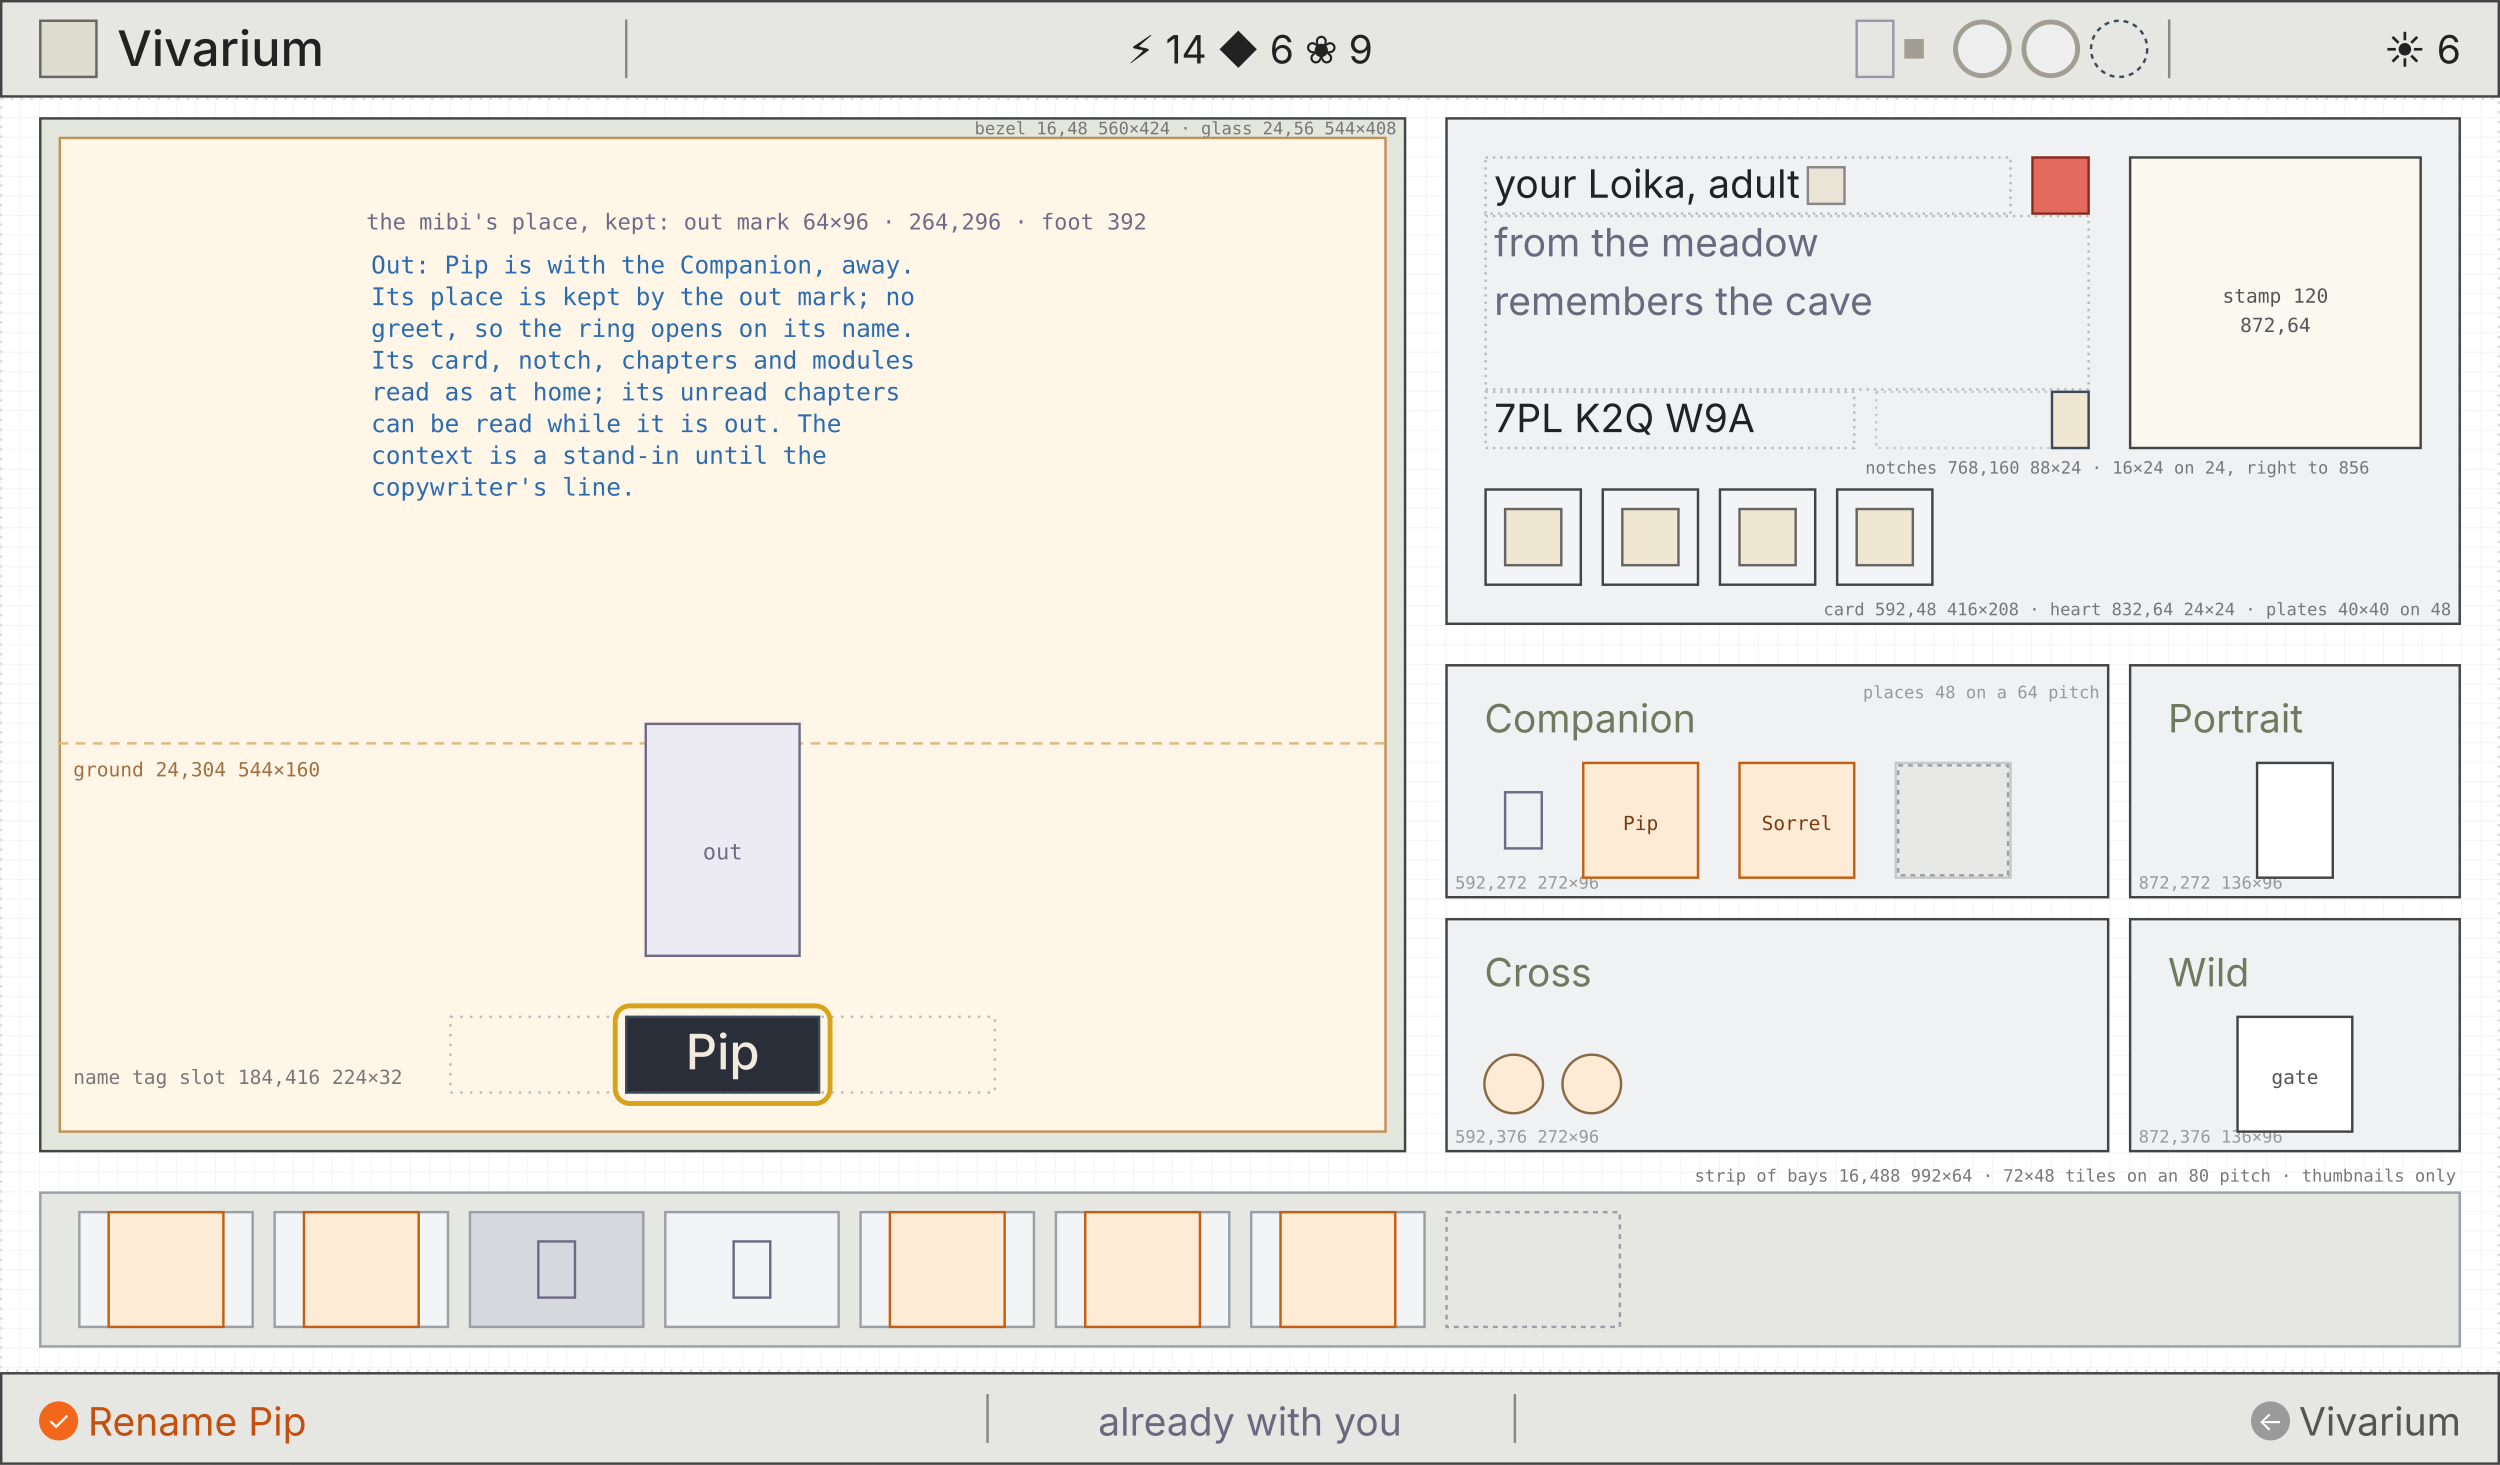
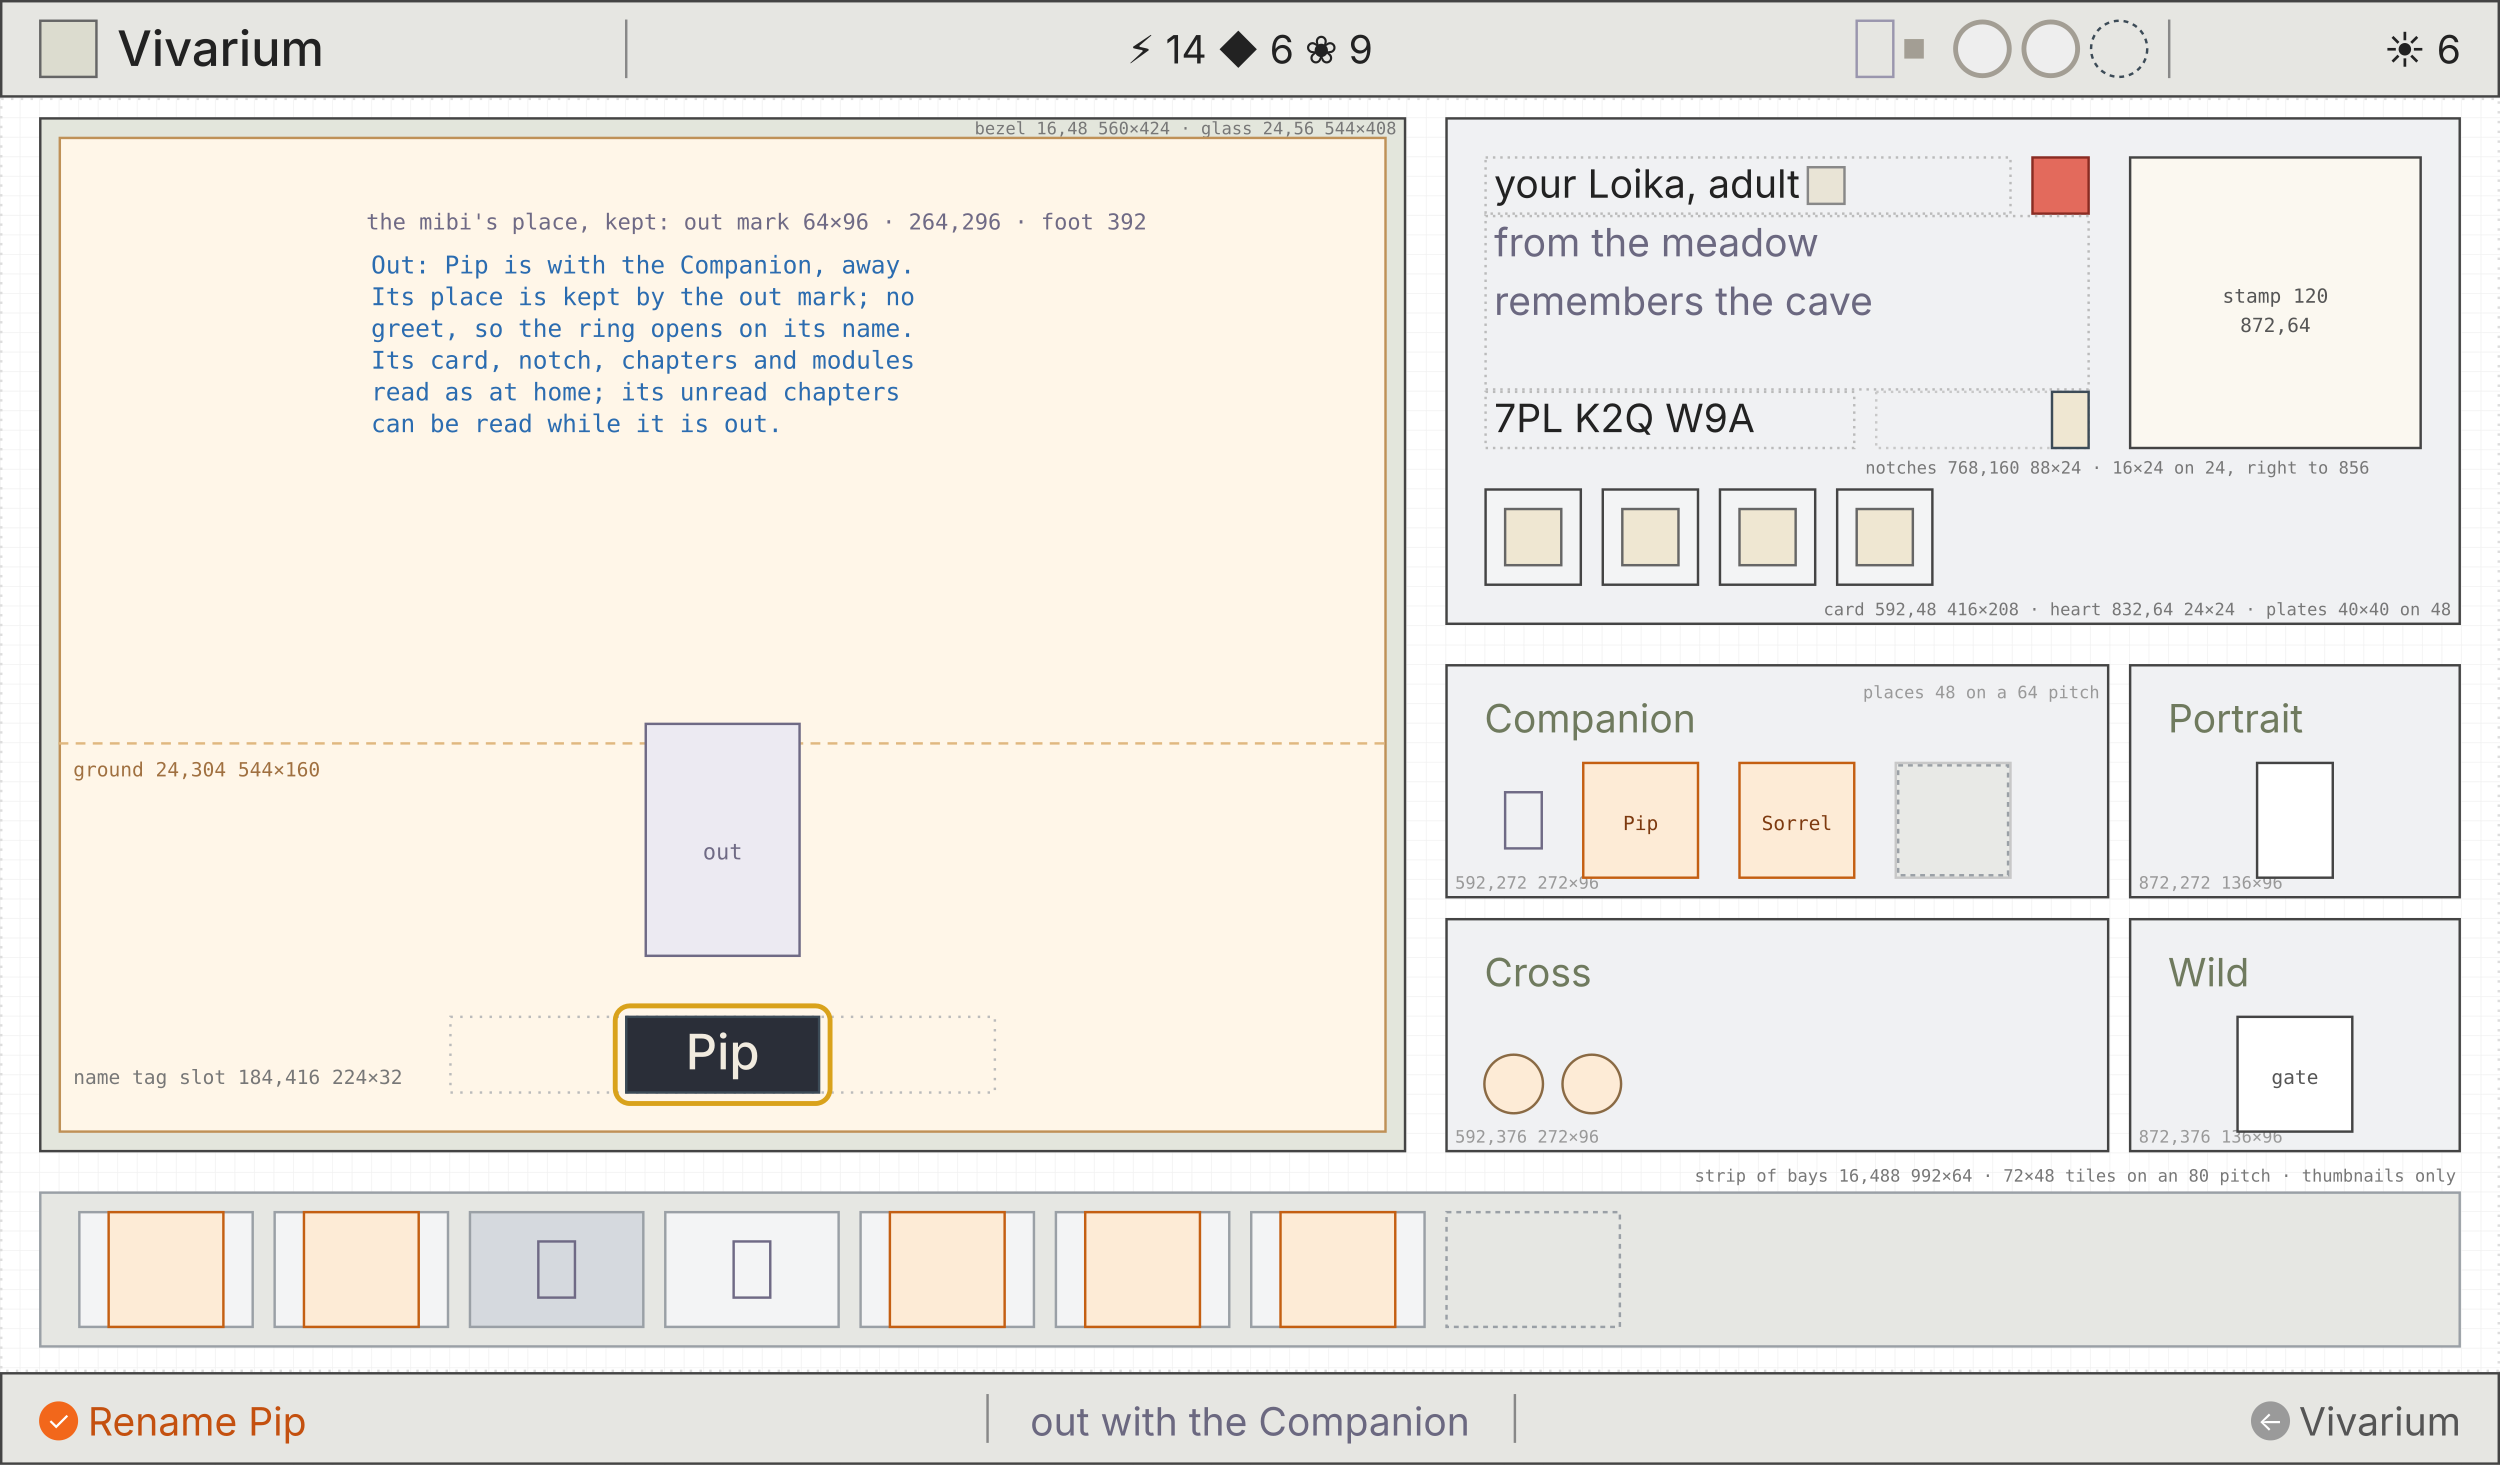
<svg xmlns="http://www.w3.org/2000/svg" viewBox="0 0 1024 600" width="1024" height="600" font-family="Inter, sans-serif">
  <defs>
    <pattern id="g8" width="8" height="8" patternUnits="userSpaceOnUse">
      <path d="M8 0H0V8" fill="none" stroke="#efefef" stroke-width="0.5" />
    </pattern>
  </defs>
  <rect width="1024" height="600" fill="#ffffff" />
  <rect width="1024" height="600" fill="url(#g8)" />
  <rect x="0.5" y="40.5" width="1023" height="521" fill="none" stroke="#ddd" stroke-width="1" stroke-dasharray="1 3" />
  <rect x="16.5" y="48.5" width="559" height="423" fill="#e3e6dc" stroke="#444" stroke-width="1" />
  <text x="572" y="55" font-size="7" fill="#777" text-anchor="end" font-family="DejaVu Sans Mono, ui-monospace, monospace">bezel 16,48 560×424 · glass 24,56 544×408</text>
  <rect x="24.5" y="56.5" width="543" height="407" fill="#fff6e8" stroke="#bf9157" stroke-width="1" />
  <path d="M24 304.5L568 304.5" fill="none" stroke="#e0b880" stroke-width="1" stroke-dasharray="4 3" />
  <text x="30" y="318" font-size="8" fill="#a07040" font-family="DejaVu Sans Mono, ui-monospace, monospace">ground 24,304 544×160</text>
  <rect x="264.5" y="296.5" width="63" height="95" fill="#eceaf2" stroke="#6f6a85" stroke-width="1" />
  <text x="296" y="352" font-size="9" fill="#6f6a85" text-anchor="middle" font-family="DejaVu Sans Mono, ui-monospace, monospace">out</text>
  <text x="150" y="94" font-size="9" fill="#6f6a85" font-family="DejaVu Sans Mono, ui-monospace, monospace">the mibi's place, kept: out mark 64×96 · 264,296 · foot 392</text>
  <text x="152" y="112" font-size="10" fill="#2b6cb0" font-family="DejaVu Sans Mono, ui-monospace, monospace">Out: Pip is with the Companion, away.</text>
  <text x="152" y="125" font-size="10" fill="#2b6cb0" font-family="DejaVu Sans Mono, ui-monospace, monospace">Its place is kept by the out mark; no</text>
  <text x="152" y="138" font-size="10" fill="#2b6cb0" font-family="DejaVu Sans Mono, ui-monospace, monospace">greet, so the ring opens on its name.</text>
  <text x="152" y="151" font-size="10" fill="#2b6cb0" font-family="DejaVu Sans Mono, ui-monospace, monospace">Its card, notch, chapters and modules</text>
  <text x="152" y="164" font-size="10" fill="#2b6cb0" font-family="DejaVu Sans Mono, ui-monospace, monospace">read as at home; its unread chapters</text>
-   <text x="152" y="177" font-size="10" fill="#2b6cb0" font-family="DejaVu Sans Mono, ui-monospace, monospace">can be read while it is out. The</text>
-   <text x="152" y="190" font-size="10" fill="#2b6cb0" font-family="DejaVu Sans Mono, ui-monospace, monospace">context is a stand-in until the</text>
-   <text x="152" y="203" font-size="10" fill="#2b6cb0" font-family="DejaVu Sans Mono, ui-monospace, monospace">copywriter's line.</text>
+   <text x="152" y="177" font-size="10" fill="#2b6cb0" font-family="DejaVu Sans Mono, ui-monospace, monospace">can be read while it is out.</text>
  <rect x="184.5" y="416.5" width="223" height="31" fill="none" stroke="#bbb" stroke-width="1" stroke-dasharray="1 3" />
  <rect x="256.5" y="416.5" width="79" height="31" fill="#2a2e38" stroke="#3c4b57" stroke-width="1" />
  <text x="296" y="438" font-size="20" fill="#f1ebdf" text-anchor="middle" font-weight="500">Pip</text>
  <text x="30" y="444" font-size="8" fill="#777" font-family="DejaVu Sans Mono, ui-monospace, monospace">name tag slot 184,416 224×32</text>
  <rect x="252" y="412" width="88" height="40" rx="6" fill="none" stroke="#d9a21b" stroke-width="2" />
  <rect x="592.5" y="48.5" width="415" height="207" fill="#f0f1f3" stroke="#444" stroke-width="1" />
  <rect x="608.5" y="64.5" width="215" height="23" fill="none" stroke="#bbb" stroke-width="1" stroke-dasharray="1 2" />
  <text x="612" y="81" font-size="16" fill="#222">your Loika, adult</text>
  <rect x="740.5" y="68.5" width="15" height="15" fill="#e9e4d6" stroke="#888" stroke-width="1" />
  <rect x="832.5" y="64.5" width="23" height="23" fill="#e36a5c" stroke="#8a2b22" stroke-width="1" />
  <rect x="608.5" y="88.5" width="247" height="71" fill="none" stroke="#bbb" stroke-width="1" stroke-dasharray="1 2" />
  <text x="612" y="105" font-size="16" fill="#6b6880">from the meadow</text>
  <text x="612" y="129" font-size="16" fill="#6b6880">remembers the cave</text>
  <rect x="608.5" y="160.5" width="151" height="23" fill="none" stroke="#bbb" stroke-width="1" stroke-dasharray="1 2" />
  <text x="612" y="177" font-size="16" fill="#222">7PL K2Q W9A</text>
  <rect x="768.5" y="160.5" width="87" height="23" fill="none" stroke="#c8c8c8" stroke-width="1" stroke-dasharray="1 2" />
  <rect x="840.5" y="160.5" width="15" height="23" fill="#efe7d2" stroke="#3c4b57" stroke-width="1" />
  <text x="764" y="194" font-size="7" fill="#777" font-family="DejaVu Sans Mono, ui-monospace, monospace">notches 768,160 88×24 · 16×24 on 24, right to 856</text>
  <rect x="872.5" y="64.5" width="119" height="119" fill="#fbf8f0" stroke="#444" stroke-width="1" />
  <text x="932" y="124" font-size="8" fill="#555" text-anchor="middle" font-family="DejaVu Sans Mono, ui-monospace, monospace">stamp 120</text>
  <text x="932" y="136" font-size="8" fill="#555" text-anchor="middle" font-family="DejaVu Sans Mono, ui-monospace, monospace">872,64</text>
  <rect x="608.5" y="200.5" width="39" height="39" fill="#f3f4f5" stroke="#444" stroke-width="1" />
  <rect x="616.5" y="208.5" width="23" height="23" fill="#efe7d2" stroke="#666" stroke-width="1" />
  <rect x="656.5" y="200.5" width="39" height="39" fill="#f3f4f5" stroke="#444" stroke-width="1" />
  <rect x="664.5" y="208.5" width="23" height="23" fill="#efe7d2" stroke="#666" stroke-width="1" />
  <rect x="704.5" y="200.5" width="39" height="39" fill="#f3f4f5" stroke="#444" stroke-width="1" />
  <rect x="712.5" y="208.5" width="23" height="23" fill="#efe7d2" stroke="#666" stroke-width="1" />
  <rect x="752.5" y="200.5" width="39" height="39" fill="#f3f4f5" stroke="#444" stroke-width="1" />
  <rect x="760.5" y="208.5" width="23" height="23" fill="#efe7d2" stroke="#666" stroke-width="1" />
  <text x="1004" y="252" font-size="7" fill="#777" text-anchor="end" font-family="DejaVu Sans Mono, ui-monospace, monospace">card 592,48 416×208 · heart 832,64 24×24 · plates 40×40 on 48</text>
  <rect x="592.5" y="272.5" width="271" height="95" fill="#f0f1f3" stroke="#444" stroke-width="1" />
  <text x="608" y="300" font-size="16" fill="#6f7a5e">Companion</text>
  <text x="596" y="364" font-size="7" fill="#999" font-family="DejaVu Sans Mono, ui-monospace, monospace">592,272 272×96</text>
  <rect x="616.5" y="324.5" width="15" height="23" fill="none" stroke="#6f6a85" stroke-width="1" />
  <rect x="648.5" y="312.5" width="47" height="47" fill="#fdebd6" stroke="#c45f12" stroke-width="1" />
  <text x="672" y="340" font-size="8" fill="#7d3a10" text-anchor="middle" font-family="DejaVu Sans Mono, ui-monospace, monospace">Pip</text>
  <rect x="712.5" y="312.5" width="47" height="47" fill="#fdebd6" stroke="#c45f12" stroke-width="1" />
  <text x="736" y="340" font-size="8" fill="#7d3a10" text-anchor="middle" font-family="DejaVu Sans Mono, ui-monospace, monospace">Sorrel</text>
  <rect x="776.5" y="312.5" width="47" height="47" fill="#e8e9e6" stroke="#c8c8c8" stroke-width="1" />
  <rect x="777.5" y="313.5" width="45" height="45" fill="none" stroke="#9aa0a6" stroke-width="1" stroke-dasharray="2 2" />
  <text x="860" y="286" font-size="7" fill="#999" text-anchor="end" font-family="DejaVu Sans Mono, ui-monospace, monospace">places 48 on a 64 pitch</text>
  <rect x="872.5" y="272.5" width="135" height="95" fill="#f0f1f3" stroke="#444" stroke-width="1" />
  <text x="888" y="300" font-size="16" fill="#6f7a5e">Portrait</text>
  <text x="876" y="364" font-size="7" fill="#999" font-family="DejaVu Sans Mono, ui-monospace, monospace">872,272 136×96</text>
  <rect x="924.5" y="312.5" width="31" height="47" fill="#ffffff" stroke="#444" stroke-width="1" />
  <rect x="592.5" y="376.5" width="271" height="95" fill="#f0f1f3" stroke="#444" stroke-width="1" />
  <text x="608" y="404" font-size="16" fill="#6f7a5e">Cross</text>
  <text x="596" y="468" font-size="7" fill="#999" font-family="DejaVu Sans Mono, ui-monospace, monospace">592,376 272×96</text>
  <circle cx="620" cy="444" r="12" fill="#fdebd6" stroke="#8a6a44" stroke-width="1" />
  <circle cx="652" cy="444" r="12" fill="#fdebd6" stroke="#8a6a44" stroke-width="1" />
  <rect x="872.5" y="376.5" width="135" height="95" fill="#f0f1f3" stroke="#444" stroke-width="1" />
  <text x="888" y="404" font-size="16" fill="#6f7a5e">Wild</text>
  <text x="876" y="468" font-size="7" fill="#999" font-family="DejaVu Sans Mono, ui-monospace, monospace">872,376 136×96</text>
  <rect x="916.5" y="416.5" width="47" height="47" fill="#ffffff" stroke="#444" stroke-width="1" />
  <text x="940" y="444" font-size="8" fill="#555" text-anchor="middle" font-family="DejaVu Sans Mono, ui-monospace, monospace">gate</text>
  <rect x="16.5" y="488.5" width="991" height="63" fill="#e6e7e3" stroke="#9aa0a6" stroke-width="1" />
  <rect x="32.5" y="496.5" width="71" height="47" fill="#f3f4f5" stroke="#9aa0a6" stroke-width="1" />
  <rect x="44.5" y="496.5" width="47" height="47" fill="#fdebd6" stroke="#c45f12" stroke-width="1" />
  <rect x="112.5" y="496.5" width="71" height="47" fill="#f3f4f5" stroke="#9aa0a6" stroke-width="1" />
  <rect x="124.5" y="496.5" width="47" height="47" fill="#fdebd6" stroke="#c45f12" stroke-width="1" />
  <rect x="192.5" y="496.5" width="71" height="47" fill="#d5d9de" stroke="#9aa0a6" stroke-width="1" />
  <rect x="220.5" y="508.5" width="15" height="23" fill="none" stroke="#6f6a85" stroke-width="1" />
  <rect x="272.5" y="496.5" width="71" height="47" fill="#f3f4f5" stroke="#9aa0a6" stroke-width="1" />
  <rect x="300.5" y="508.5" width="15" height="23" fill="none" stroke="#6f6a85" stroke-width="1" />
  <rect x="352.5" y="496.5" width="71" height="47" fill="#f3f4f5" stroke="#9aa0a6" stroke-width="1" />
  <rect x="364.5" y="496.5" width="47" height="47" fill="#fdebd6" stroke="#c45f12" stroke-width="1" />
  <rect x="432.5" y="496.5" width="71" height="47" fill="#f3f4f5" stroke="#9aa0a6" stroke-width="1" />
  <rect x="444.5" y="496.5" width="47" height="47" fill="#fdebd6" stroke="#c45f12" stroke-width="1" />
  <rect x="512.5" y="496.5" width="71" height="47" fill="#f3f4f5" stroke="#9aa0a6" stroke-width="1" />
  <rect x="524.5" y="496.5" width="47" height="47" fill="#fdebd6" stroke="#c45f12" stroke-width="1" />
  <rect x="592.5" y="496.5" width="71" height="47" fill="none" stroke="#9aa0a6" stroke-width="1" stroke-dasharray="2 2" />
  <text x="1006" y="484" font-size="7" fill="#777" text-anchor="end" font-family="DejaVu Sans Mono, ui-monospace, monospace">strip of bays 16,488 992×64 · 72×48 tiles on an 80 pitch · thumbnails only</text>
  <rect x="0.5" y="0.5" width="1023" height="39" fill="#e6e6e2" stroke="#444" stroke-width="1" />
  <rect x="16.5" y="8.5" width="23" height="23" fill="#dcdccf" stroke="#666" stroke-width="1" />
  <text x="48" y="27" font-size="20" fill="#222" font-weight="500">Vivarium</text>
  <path d="M256 8h1v24h-1z" fill="#888" />
  <path d="M888 8h1v24h-1z" fill="#888" />
  <text x="512" y="26" font-size="16" fill="#222" text-anchor="middle">⚡ 14   ◆ 6   ❀ 9</text>
  <rect x="760.5" y="8.5" width="15" height="23" fill="none" stroke="#9a96ae" stroke-width="1" />
  <path d="M780 16h8v8h-8z" fill="#a39e94" />
  <circle cx="812" cy="20" r="11" fill="#eee" stroke="#a39e94" stroke-width="2" />
  <circle cx="840" cy="20" r="11" fill="#eee" stroke="#a39e94" stroke-width="2" />
  <circle cx="868" cy="20" r="11.5" fill="none" stroke="#3c4b57" stroke-width="1" stroke-dasharray="2 2" />
  <text x="1008" y="26" font-size="16" fill="#222" text-anchor="end">☀ 6</text>
  <rect x="0.5" y="562.5" width="1023" height="37" fill="#e6e6e2" stroke="#444" stroke-width="1" />
  <path d="M404 571h1v20h-1z" fill="#888" />
  <path d="M620 571h1v20h-1z" fill="#888" />
  <circle cx="24" cy="582" r="8" fill="#f2671b" />
  <text x="24" y="586" font-size="11" fill="#fff" text-anchor="middle">✓</text>
  <text x="36" y="588" font-size="16" fill="#c4500f">Rename Pip</text>
-   <text x="512" y="588" font-size="16" fill="#6b6880" text-anchor="middle">already with you</text>
+   <text x="512" y="588" font-size="16" fill="#6b6880" text-anchor="middle">out with the Companion</text>
  <circle cx="930" cy="582" r="8" fill="#9a9a9a" />
  <text x="930" y="586" font-size="11" fill="#fff" text-anchor="middle">←</text>
  <text x="1008" y="588" font-size="16" fill="#555" text-anchor="end">Vivarium</text>
</svg>
